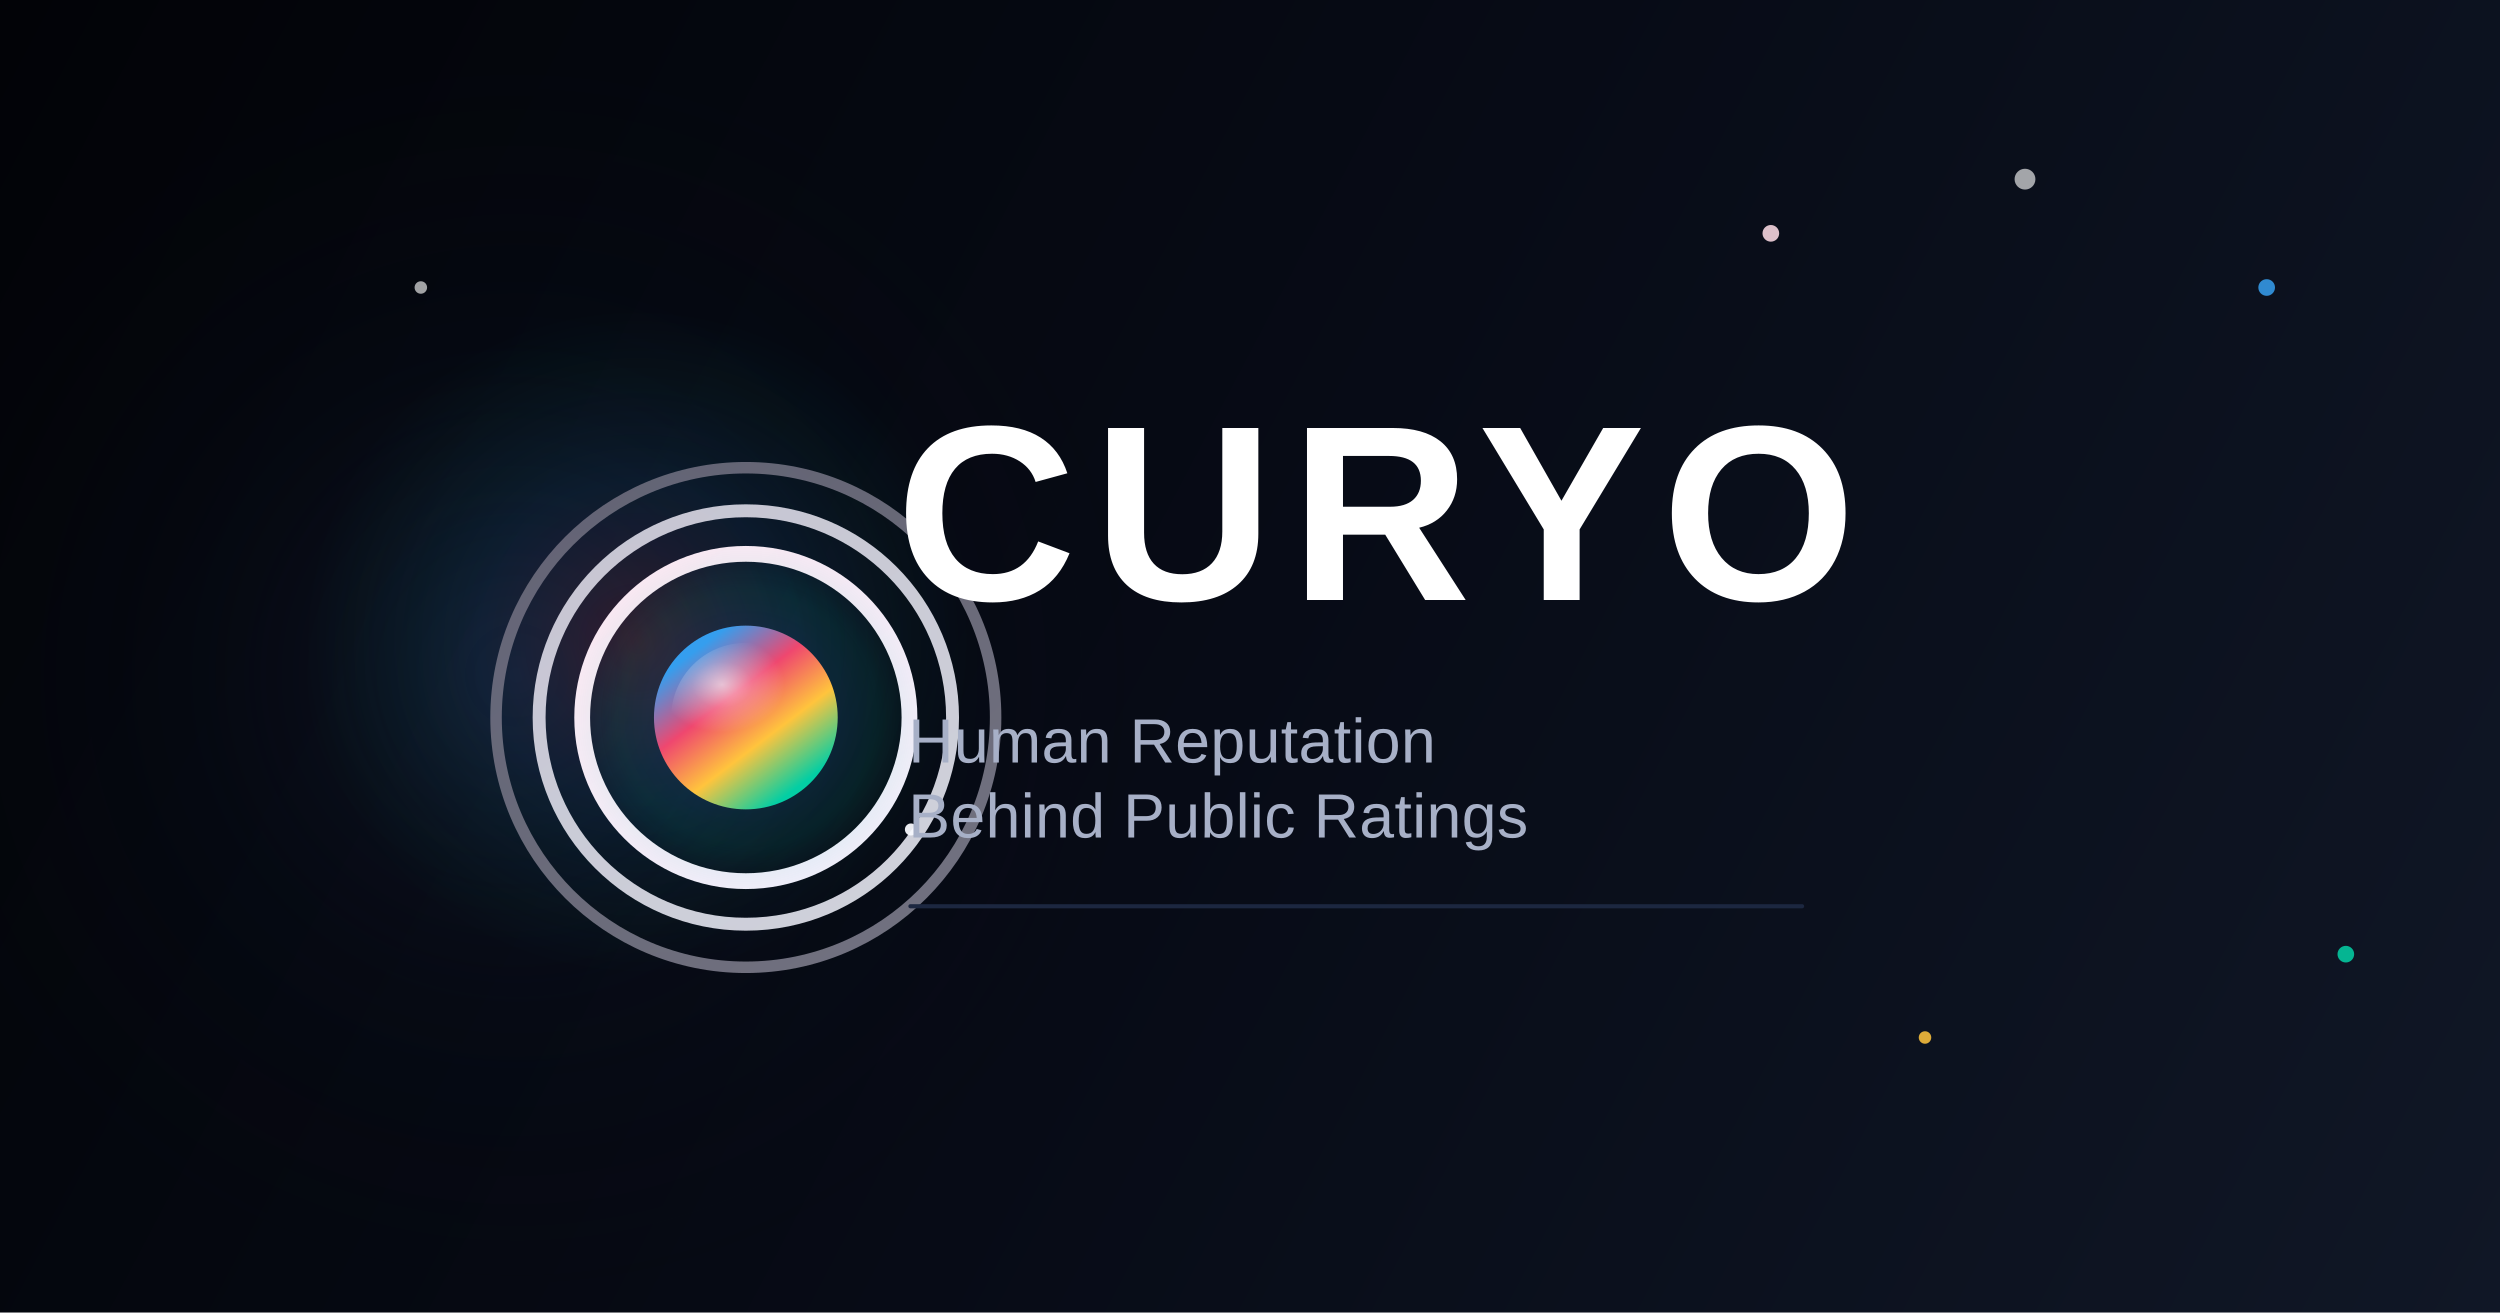
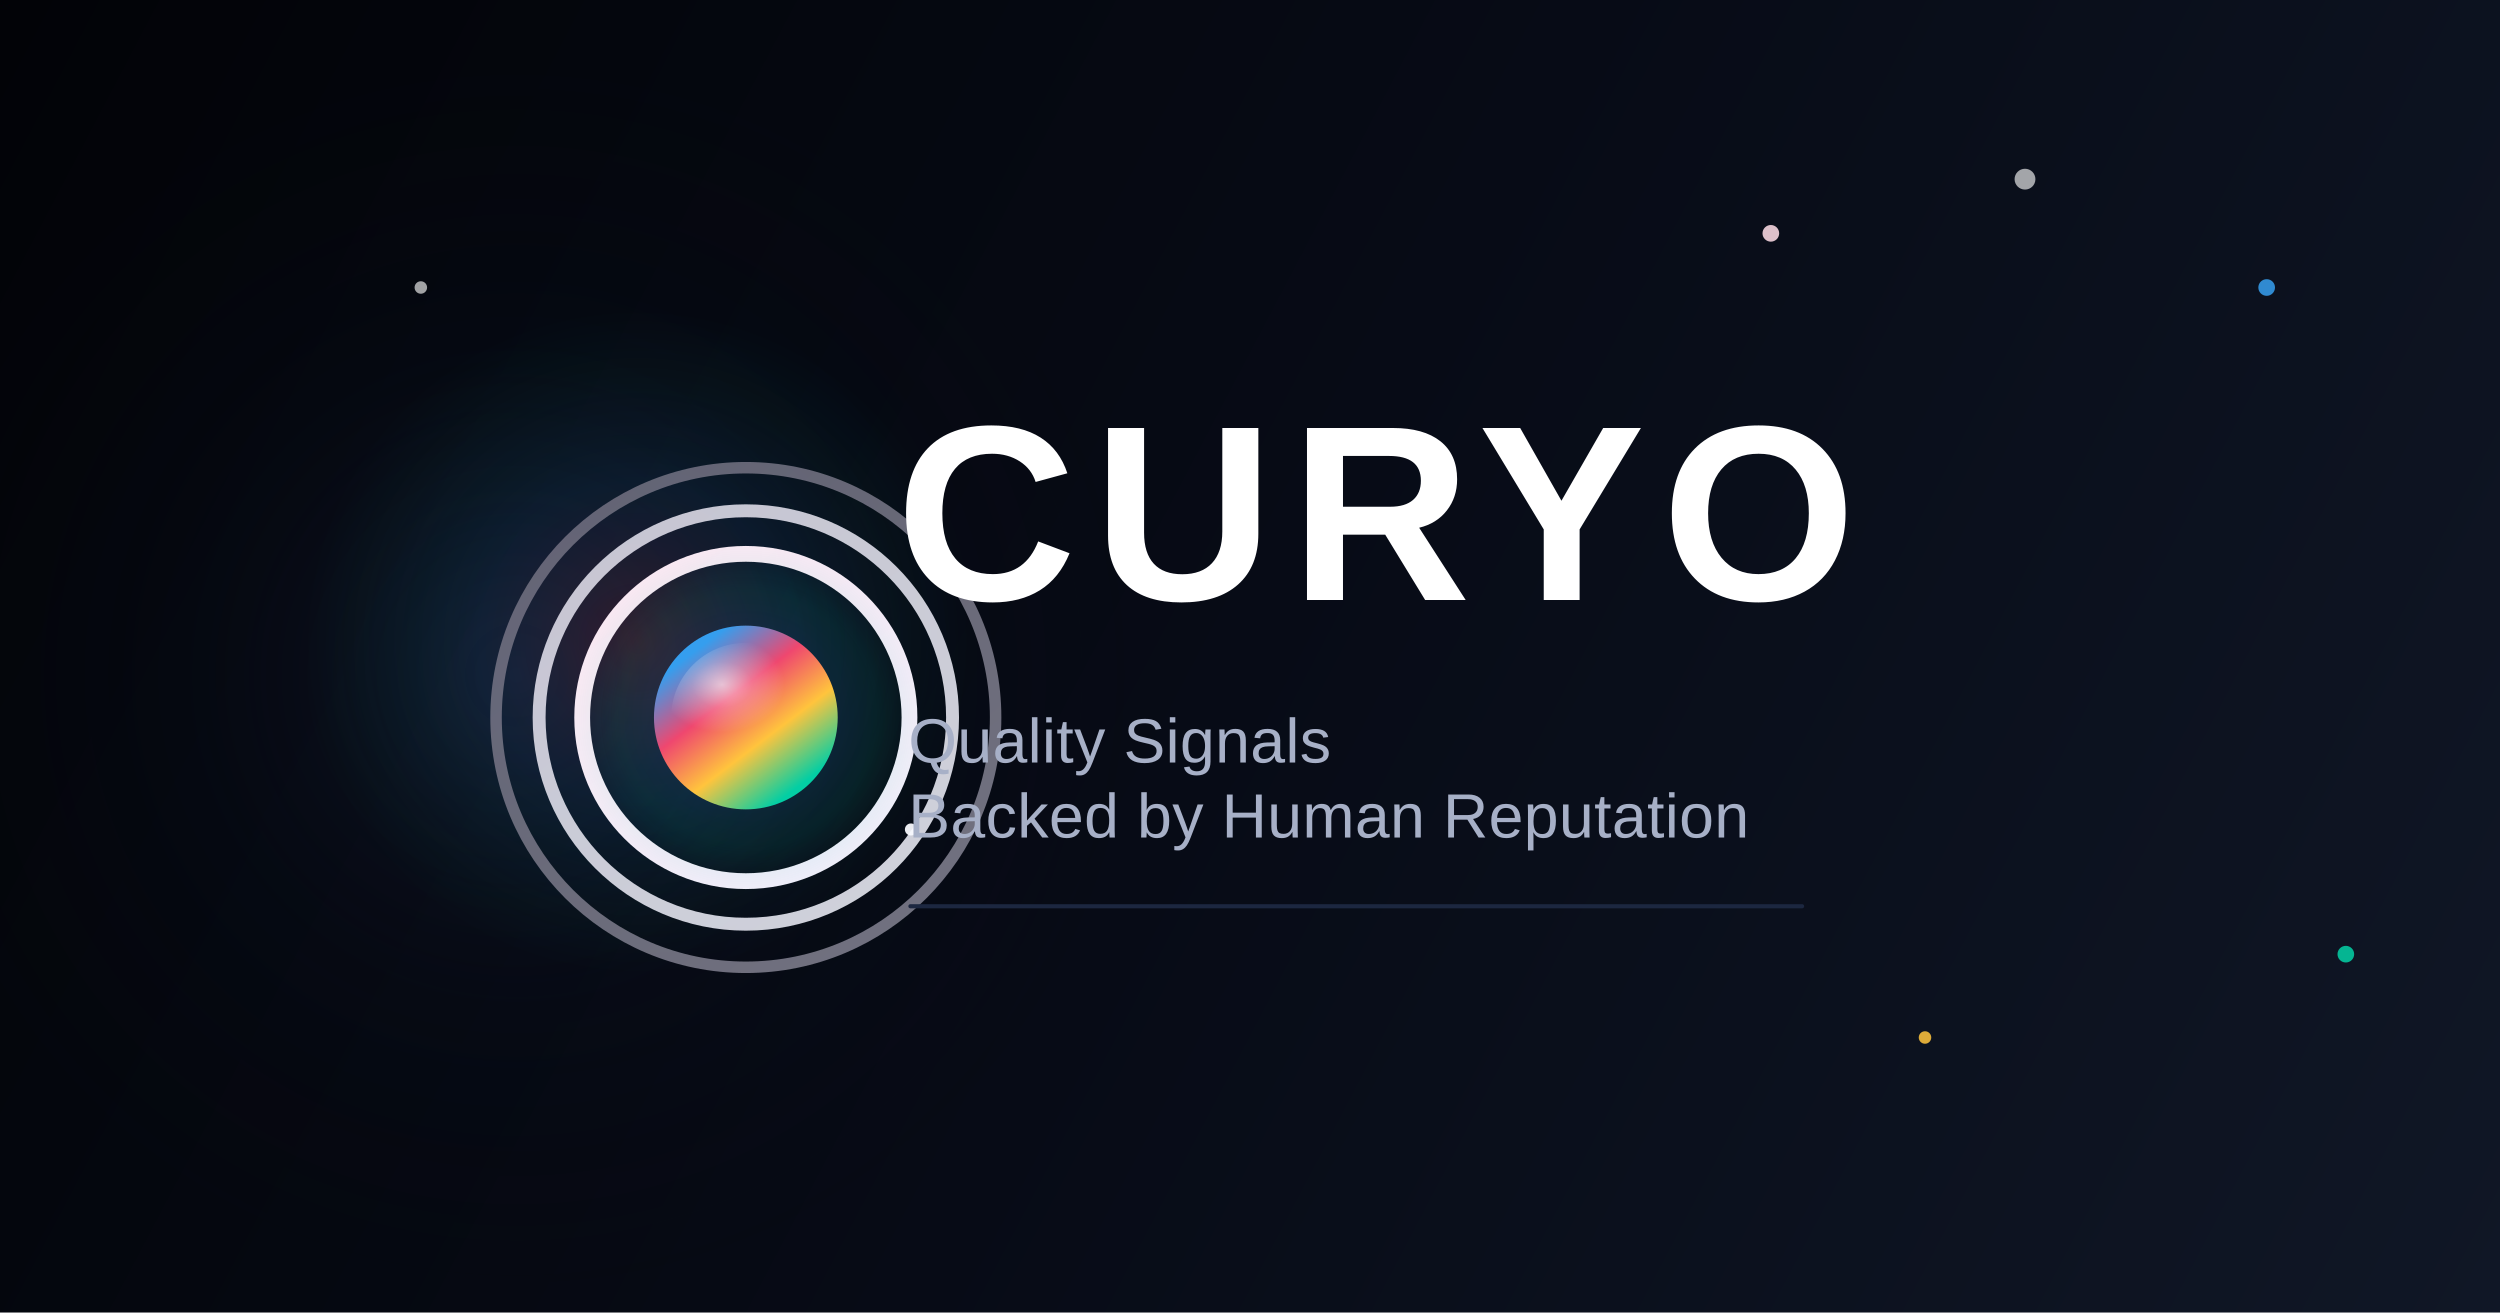
<svg xmlns="http://www.w3.org/2000/svg" viewBox="0 0 1200 630" width="1200" height="630" fill="none">
  <defs>
    <linearGradient id="og-bg" x1="0" y1="0" x2="1200" y2="630" gradientUnits="userSpaceOnUse">
      <stop offset="0%" stop-color="#020307" />
      <stop offset="50%" stop-color="#070B16" />
      <stop offset="100%" stop-color="#101726" />
    </linearGradient>
    <radialGradient id="og-left-glow" cx="248" cy="324" r="314" gradientUnits="userSpaceOnUse">
      <stop offset="0%" stop-color="#162036" stop-opacity="0.56" />
      <stop offset="50%" stop-color="#0B1324" stop-opacity="0.18" />
      <stop offset="100%" stop-color="#05070D" stop-opacity="0" />
    </radialGradient>
    <radialGradient id="og-core-glow" cx="306" cy="308" r="160" gradientUnits="userSpaceOnUse">
      <stop offset="0%" stop-color="#EF476F" stop-opacity="0.18" />
      <stop offset="48%" stop-color="#359EEE" stop-opacity="0.1" />
      <stop offset="100%" stop-color="#03CEA4" stop-opacity="0" />
    </radialGradient>
    <radialGradient id="og-orb-glow" cx="50%" cy="50%" r="50%">
      <stop offset="0%" stop-color="#EF476F" stop-opacity="0.18" />
      <stop offset="44%" stop-color="#359EEE" stop-opacity="0.11" />
      <stop offset="76%" stop-color="#03CEA4" stop-opacity="0.08" />
      <stop offset="100%" stop-color="#03CEA4" stop-opacity="0" />
    </radialGradient>
    <linearGradient id="og-orb" x1="0.22" y1="0.14" x2="0.78" y2="0.88" gradientUnits="objectBoundingBox">
      <stop offset="0%" stop-color="#359EEE" />
      <stop offset="34%" stop-color="#EF476F" />
      <stop offset="66%" stop-color="#FFC43D" />
      <stop offset="100%" stop-color="#03CEA4" />
    </linearGradient>
    <radialGradient id="og-gloss" cx="0" cy="0" r="1" gradientUnits="objectBoundingBox" gradientTransform="translate(0.34 0.28) scale(0.42 0.32)">
      <stop stop-color="#FFFFFF" stop-opacity="0.62" />
      <stop offset="0.48" stop-color="#FFFFFF" stop-opacity="0.24" />
      <stop offset="1" stop-color="#FFFFFF" stop-opacity="0" />
    </radialGradient>
    <linearGradient id="og-inner-ring" x1="146" y1="108" x2="366" y2="404" gradientUnits="userSpaceOnUse">
      <stop offset="0%" stop-color="#FFEAF4" />
      <stop offset="100%" stop-color="#EFF4FF" />
    </linearGradient>
    <linearGradient id="og-middle-ring" x1="126" y1="90" x2="386" y2="422" gradientUnits="userSpaceOnUse">
      <stop offset="0%" stop-color="#D8D5E2" />
      <stop offset="100%" stop-color="#E7EAF3" />
    </linearGradient>
    <linearGradient id="og-outer-ring" x1="106" y1="72" x2="406" y2="440" gradientUnits="userSpaceOnUse">
      <stop offset="0%" stop-color="#737182" />
      <stop offset="100%" stop-color="#8B8A99" />
    </linearGradient>
    <symbol id="og-mark" viewBox="0 0 512 512">
      <circle cx="256" cy="256" r="174" fill="none" stroke="url(#og-outer-ring)" stroke-width="8" stroke-opacity="0.82" />
      <circle cx="256" cy="256" r="144" fill="none" stroke="url(#og-middle-ring)" stroke-width="9" stroke-opacity="0.9" />
      <circle cx="256" cy="256" r="114" fill="none" stroke="url(#og-inner-ring)" stroke-width="11" stroke-opacity="0.98" />
      <circle cx="371" cy="334" r="4.2" fill="#F8FAFF" fill-opacity="0.94" />
      <circle cx="256" cy="256" r="118" fill="url(#og-orb-glow)" />
      <circle cx="256" cy="256" r="64" fill="url(#og-orb)" />
      <circle cx="256" cy="256" r="52" fill="url(#og-gloss)" />
    </symbol>
  </defs>
  <rect width="1200" height="630" fill="url(#og-bg)" />
  <circle cx="248" cy="324" r="314" fill="url(#og-left-glow)" />
  <circle cx="306" cy="308" r="160" fill="url(#og-core-glow)" />
  <g opacity="0.86">
    <circle cx="850" cy="112" r="4" fill="#FFDCE7" />
    <circle cx="972" cy="86" r="5" fill="#FFFFFF" fill-opacity="0.72" />
    <circle cx="1088" cy="138" r="4" fill="#359EEE" />
    <circle cx="1126" cy="458" r="4" fill="#03CEA4" />
    <circle cx="924" cy="498" r="3" fill="#FFC43D" />
    <circle cx="202" cy="138" r="3" fill="#FFFFFF" fill-opacity="0.72" />
  </g>
  <use href="#og-mark" transform="translate(22 168) scale(0.56)" />
  <text x="430" y="288" font-family="'Helvetica Neue', Arial, sans-serif" font-size="120" font-weight="700" fill="#FFFFFF" letter-spacing="8">
    CURYO
  </text>
  <text x="436" y="366" font-family="'Helvetica Neue', Arial, sans-serif" font-size="30" font-weight="400" fill="#A7B0C7" letter-spacing=".2">
-     <tspan x="436" dy="0">Human Reputation</tspan>
-     <tspan x="436" dy="36">Behind Public Ratings</tspan>
+     <tspan x="436" dy="0">Quality Signals</tspan>
+     <tspan x="436" dy="36">Backed by Human Reputation</tspan>
  </text>
  <rect x="436" y="434" width="430" height="2" rx="1" fill="#1C2740" />
</svg>
